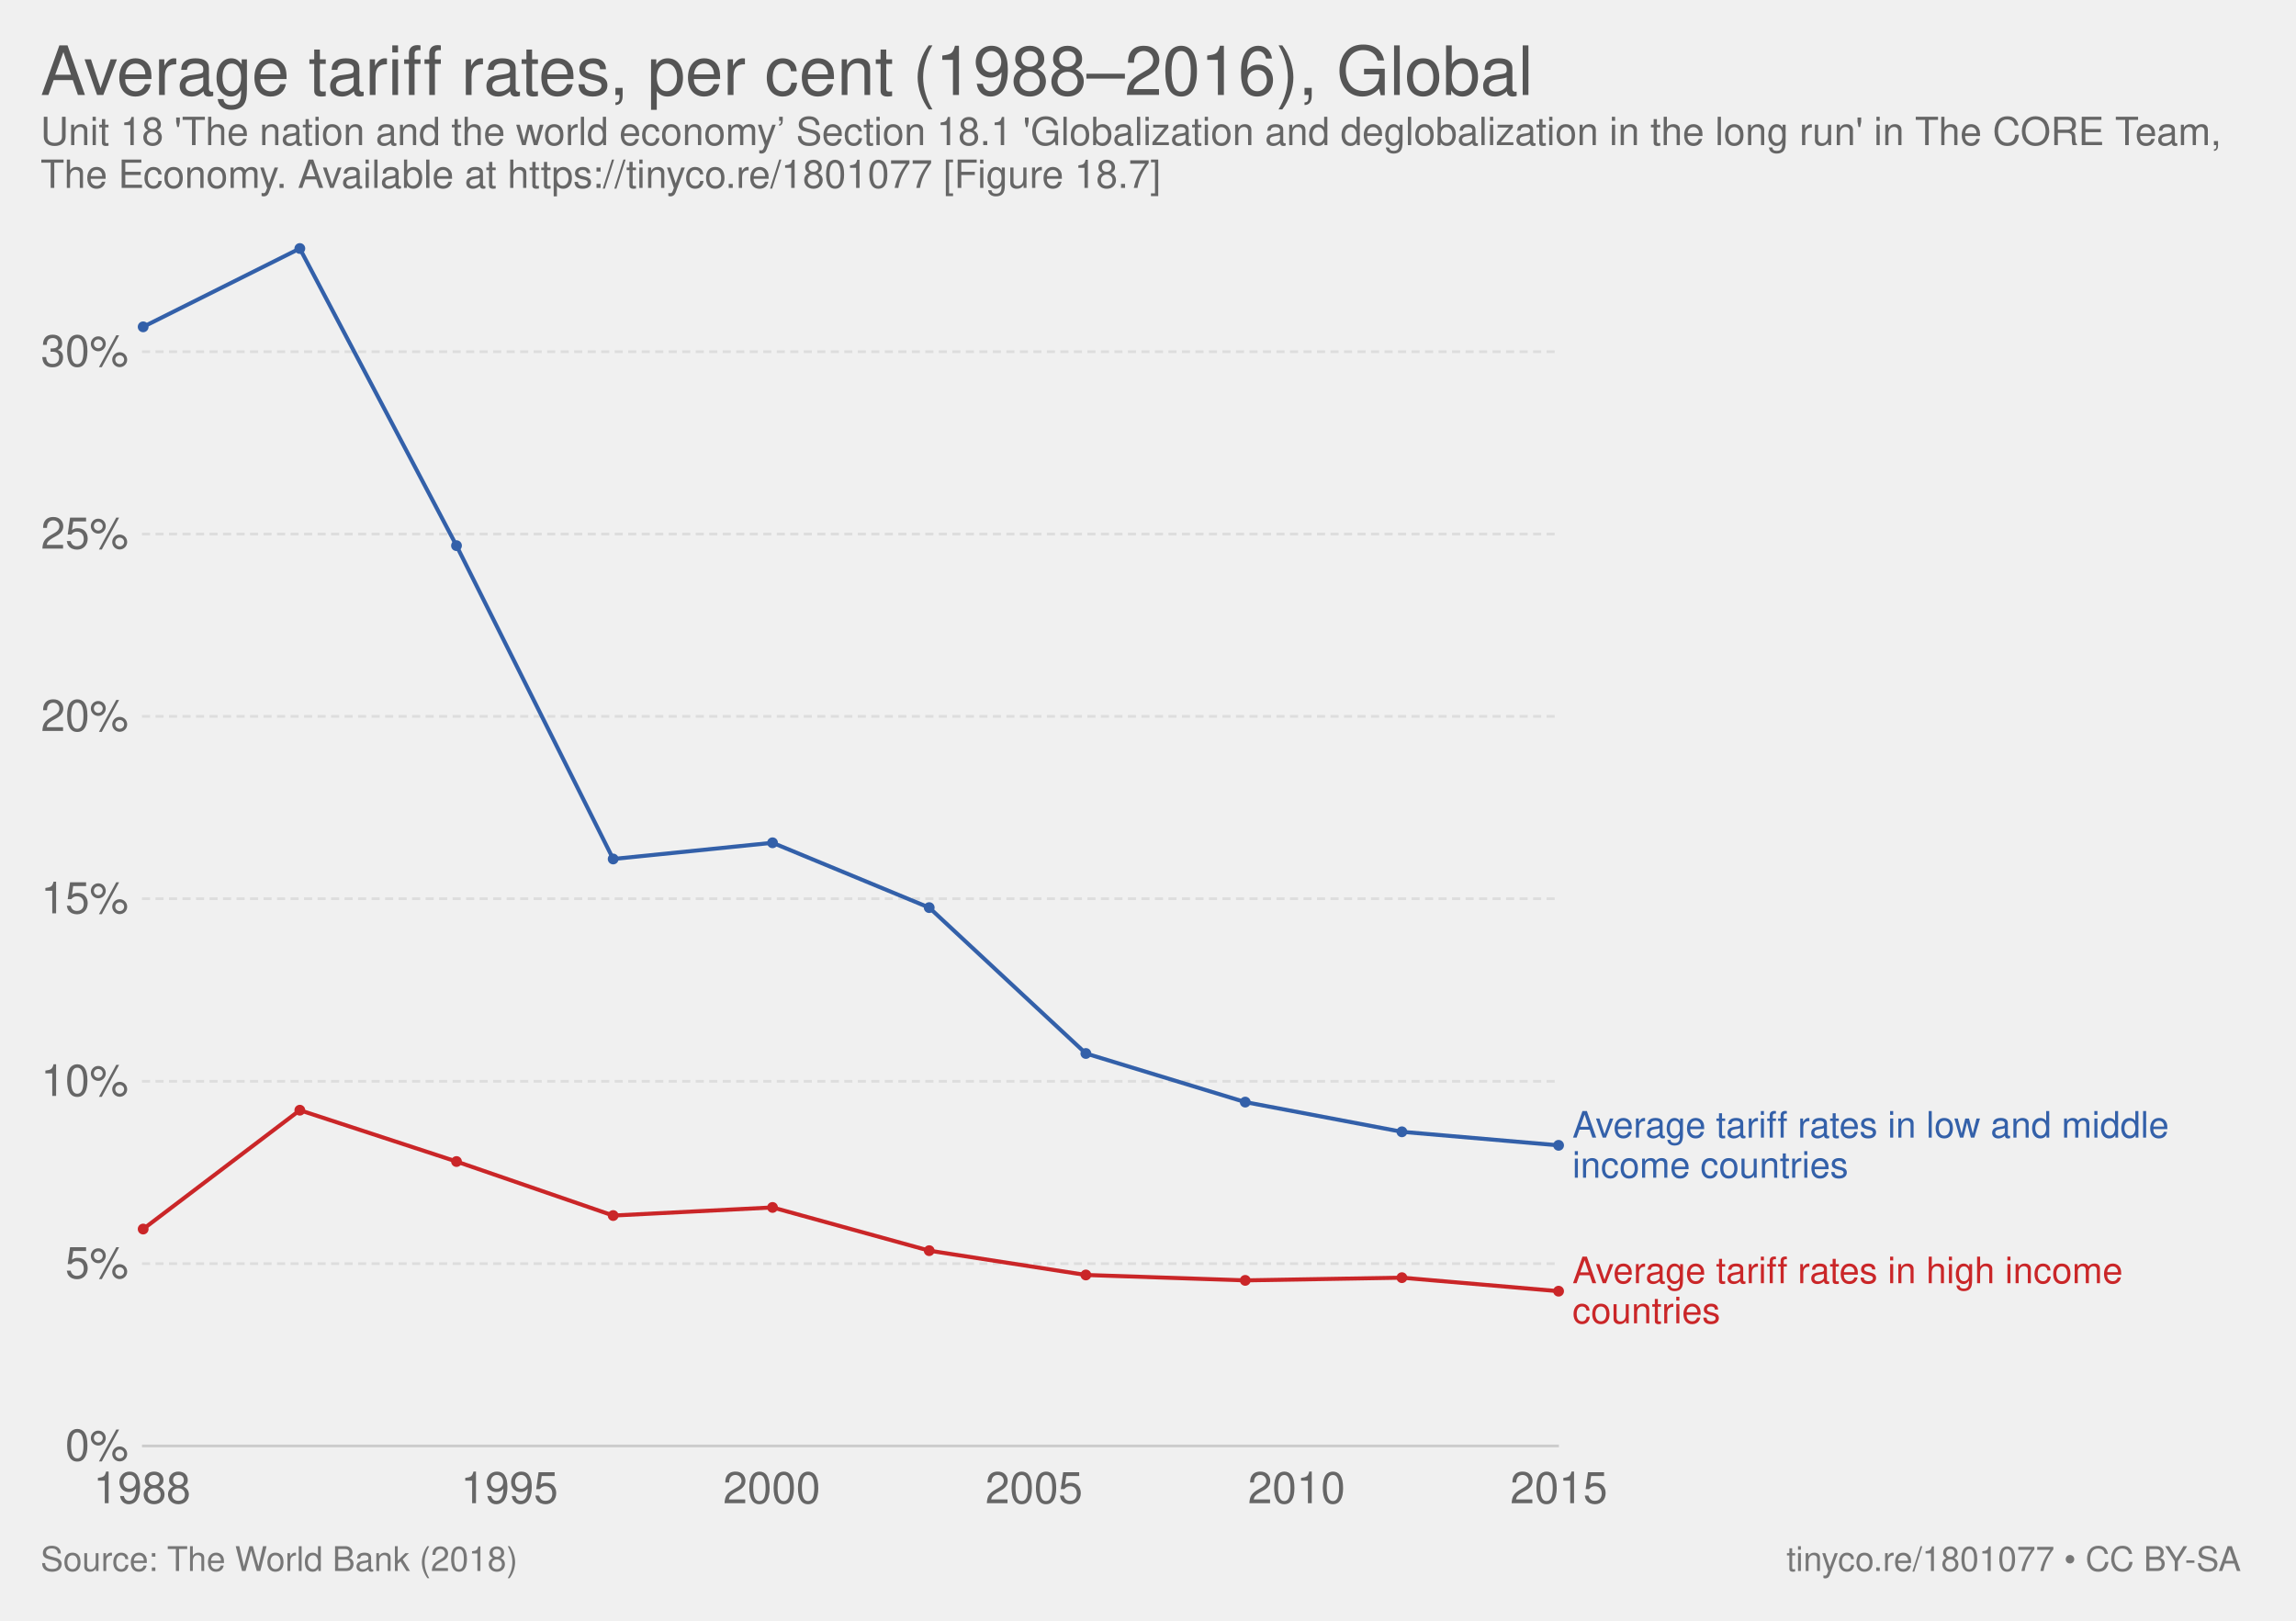
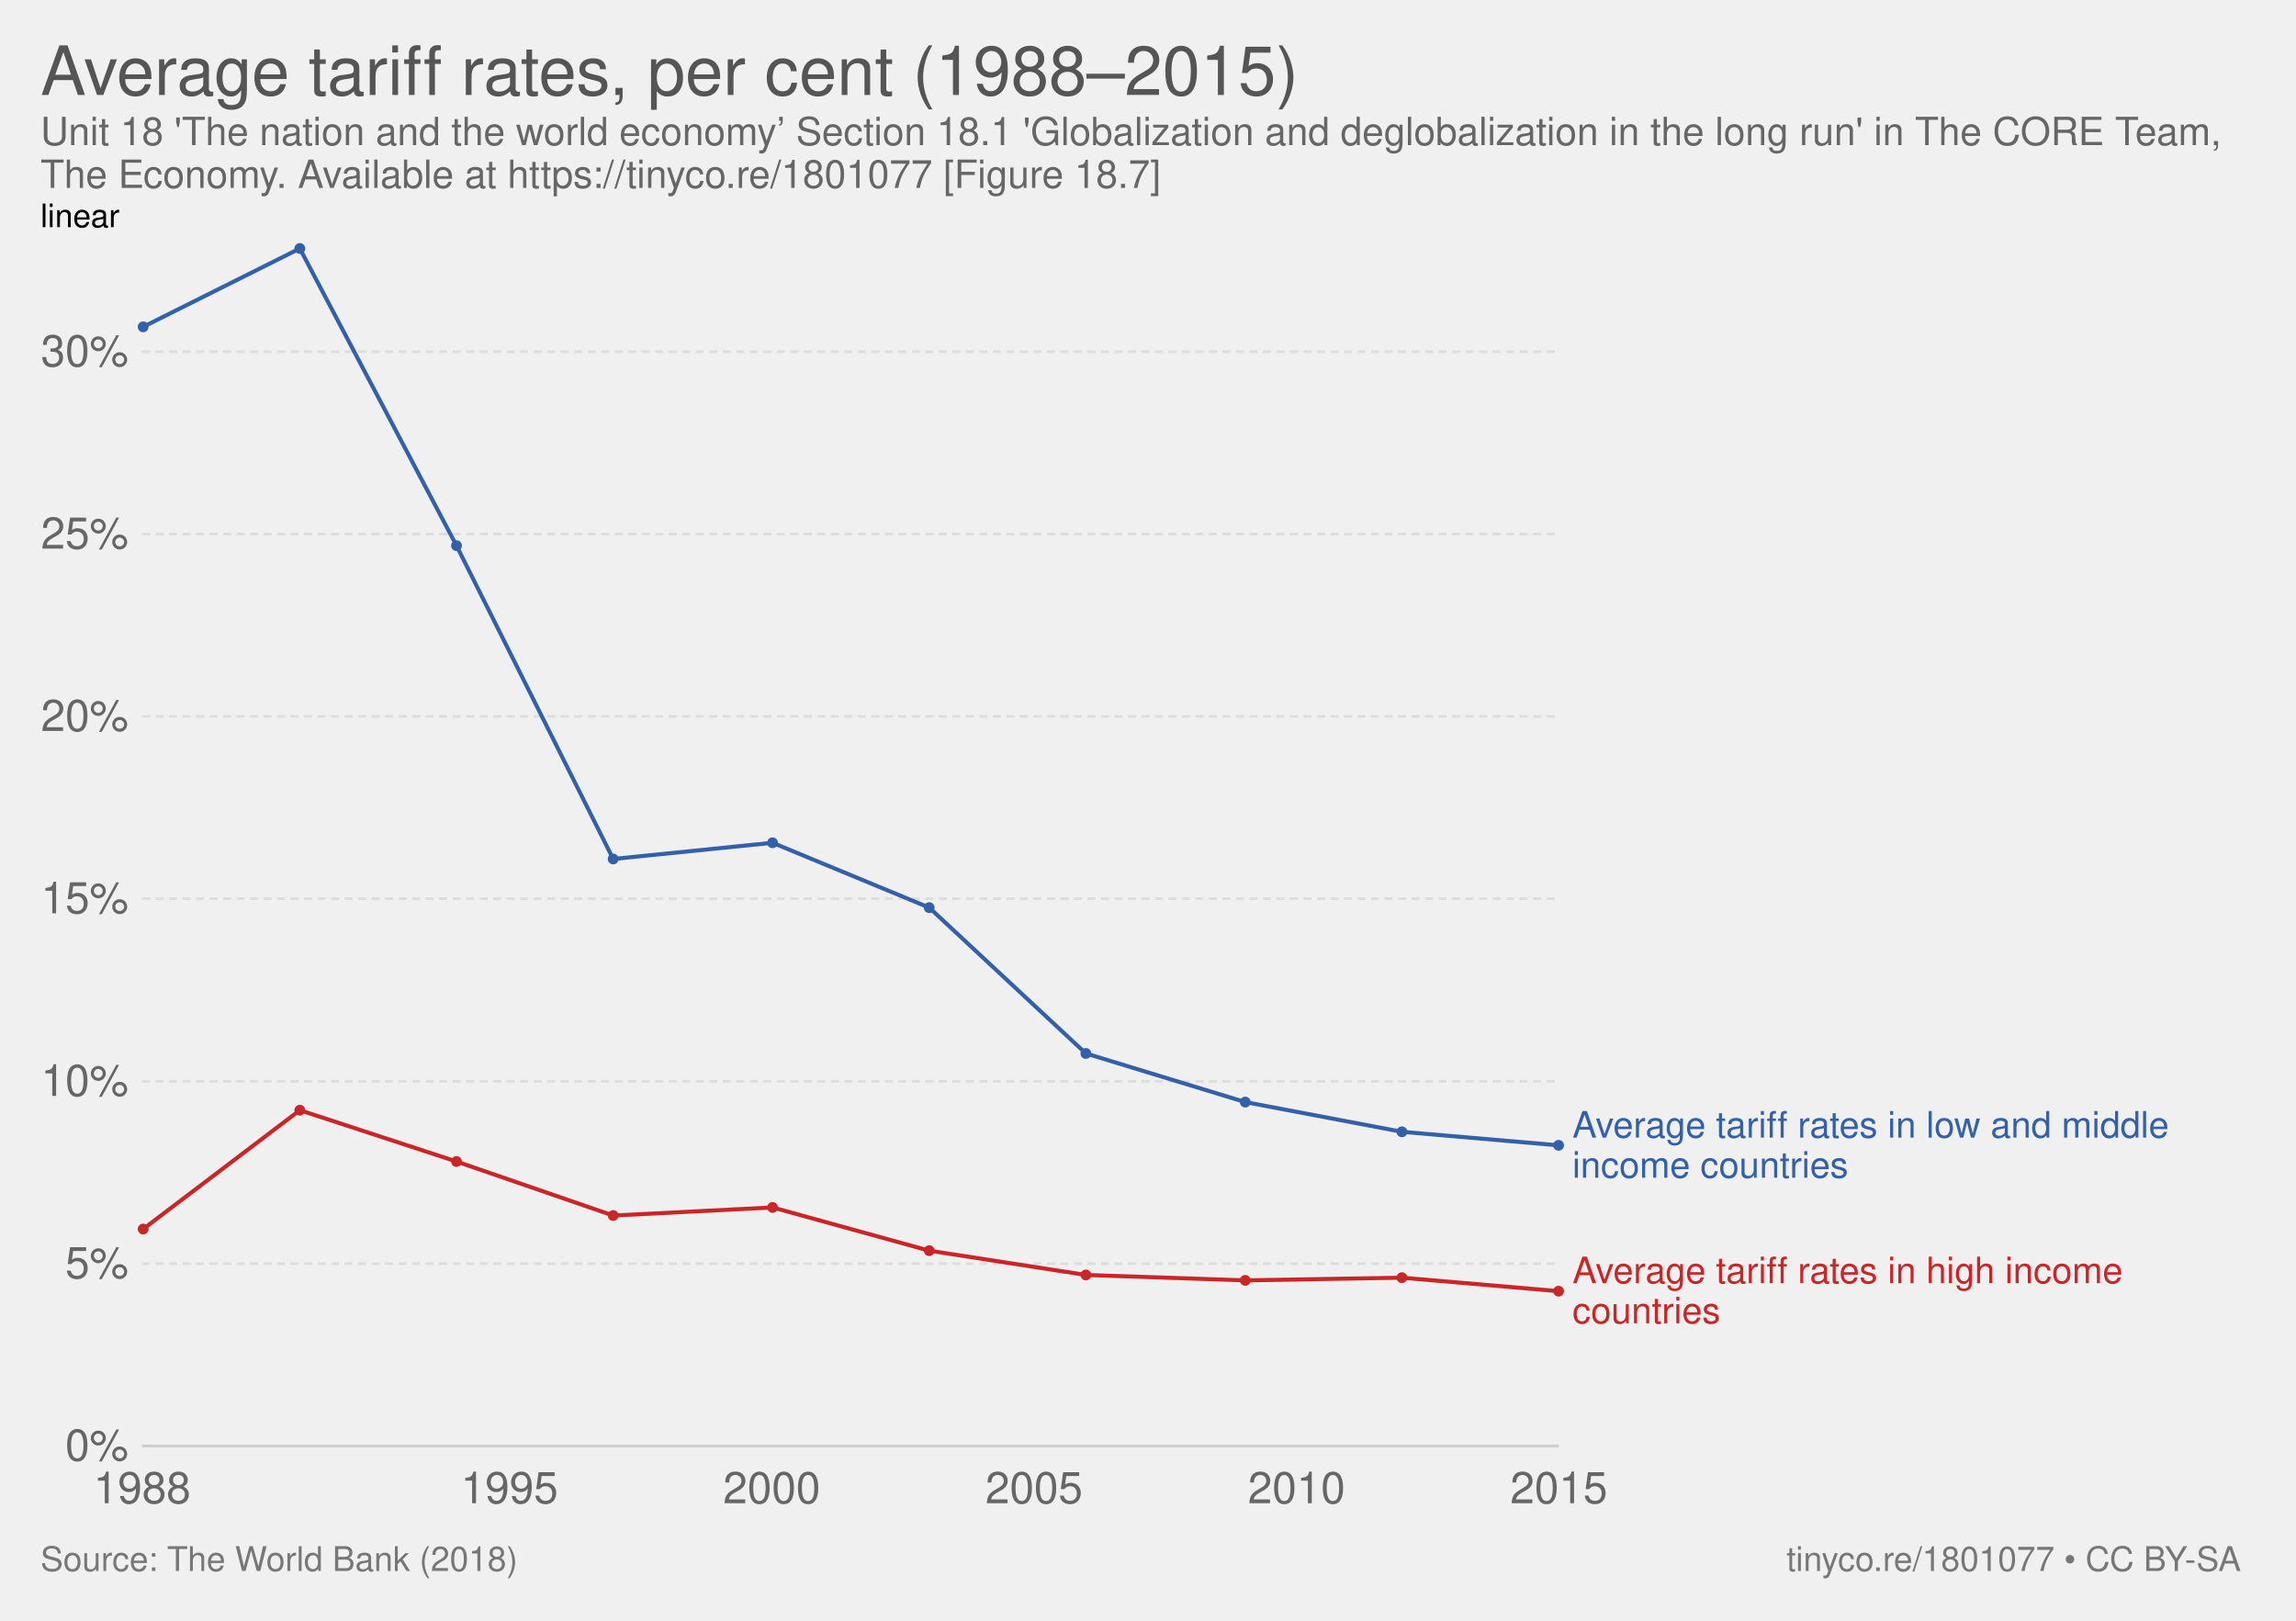
<svg xmlns="http://www.w3.org/2000/svg" version="1.1" style="font-family:'Helvetica Neue', Helvetica, Arial, sans-serif;font-size:18px;background-color:white;text-rendering:optimizeLegibility;-webkit-font-smoothing:antialiased" width="850" height="600">
  <g class="ChartTab">
    <g class="HeaderView">
      <a href="https://ourworldindata.org/grapher/average-tariff-rates-per-cent-19882016" target="_blank">
        <text font-size="25.20" x="15.0" y="35.2" fill="#555">
-           <tspan x="15" y="35.16">Average tariff rates, per cent (1988–2016), Global</tspan>
+           <tspan x="15" y="35.16">Average tariff rates, per cent (1988–2015)</tspan>
        </text>
      </a>
      <text font-size="14.40" x="15.0" y="53.7" fill="#666">
        <tspan x="15" y="53.72">Unit 18 'The nation and the world economy’ Section 18.1 'Globalization and deglobalization in the long run' in The CORE Team,</tspan>
        <tspan x="15" y="69.56">The Economy. Available at https://tinyco.re/1801077 [Figure 18.7]</tspan>
      </text>
    </g>
    <g class="LineChart">
      <defs>
        <clipPath id="boundsClip-1">
          <rect x="42.562" y="0" width="830" height="928.8" />
        </clipPath>
      </defs>
      <g class="AxisBoxView">
        <g class="HorizontalAxis">
          <text x="52.6" y="556.5" fill="#666" text-anchor="middle" font-size="16.2">1988</text>
          <text x="188.6" y="556.5" fill="#666" text-anchor="middle" font-size="16.2">1995</text>
          <text x="285.7" y="556.5" fill="#666" text-anchor="middle" font-size="16.2">2000</text>
          <text x="382.8" y="556.5" fill="#666" text-anchor="middle" font-size="16.2">2005</text>
          <text x="480" y="556.5" fill="#666" text-anchor="middle" font-size="16.2">2010</text>
          <text x="577.1" y="556.5" fill="#666" text-anchor="middle" font-size="16.2">2015</text>
        </g>
        <g class="VerticalAxis">
          <text x="47.56" y="535.3" fill="#666" dominant-baseline="middle" text-anchor="end" font-size="16.2">0%</text>
          <text x="47.56" y="467.8" fill="#666" dominant-baseline="middle" text-anchor="end" font-size="16.2">5%</text>
          <text x="47.56" y="400.3" fill="#666" dominant-baseline="middle" text-anchor="end" font-size="16.2">10%</text>
          <text x="47.56" y="332.7" fill="#666" dominant-baseline="middle" text-anchor="end" font-size="16.2">15%</text>
          <text x="47.56" y="265.2" fill="#666" dominant-baseline="middle" text-anchor="end" font-size="16.2">20%</text>
          <text x="47.56" y="197.7" fill="#666" dominant-baseline="middle" text-anchor="end" font-size="16.2">25%</text>
          <text x="47.56" y="130.2" fill="#666" dominant-baseline="middle" text-anchor="end" font-size="16.2">30%</text>
+           <text x="15" y="84.1" style="font-size:12px;text-transform:uppercase;cursor:pointer" class="clickable">linear</text>
        </g>
        <g class="AxisGridLines">
          <line x1="52.56" y1="535.3" x2="577.12" y2="535.3" stroke="#ccc" />
          <line x1="52.56" y1="467.8" x2="577.12" y2="467.8" stroke="#ddd" stroke-dasharray="3,2" />
          <line x1="52.56" y1="400.3" x2="577.12" y2="400.3" stroke="#ddd" stroke-dasharray="3,2" />
          <line x1="52.56" y1="332.7" x2="577.12" y2="332.7" stroke="#ddd" stroke-dasharray="3,2" />
          <line x1="52.56" y1="265.2" x2="577.12" y2="265.2" stroke="#ddd" stroke-dasharray="3,2" />
          <line x1="52.56" y1="197.7" x2="577.12" y2="197.7" stroke="#ddd" stroke-dasharray="3,2" />
          <line x1="52.56" y1="130.2" x2="577.12" y2="130.2" stroke="#ddd" stroke-dasharray="3,2" />
        </g>
      </g>
      <g clip-path="url(#boundsClip-1)">
        <g class="HeightedLegend clickable">
          <g class="legendMark">
            <rect x="577.115" y="410.35" width="257.885" height="28.1" fill="#fff" opacity="0" />
            <text font-size="13.50" x="582.1" y="421.1" fill="#3360a9">
              <tspan x="582.115" y="421.15">Average tariff rates in low and middle</tspan>
              <tspan x="582.115" y="436">income countries</tspan>
            </text>
          </g>
          <g class="legendMark">
            <rect x="577.115" y="464.25" width="240.605" height="28.1" fill="#fff" opacity="0" />
            <text font-size="13.50" x="582.1" y="475.1" fill="#ca2628">
              <tspan x="582.115" y="475.05">Average tariff rates in high income</tspan>
              <tspan x="582.115" y="489.9">countries</tspan>
            </text>
          </g>
        </g>
        <g class="Lines">
          <rect x="53" y="92" width="525" height="443" fill="rgba(255,255,255,0)" opacity="0" />
          <g class="key-Global_0">
            <path stroke="#ca2628" stroke-linecap="round" d="M53 455L111 411L169 430L227 450L286 447L344 463L402 472L461 474L519 473L577 478" fill="none" stroke-width="1.5" />
            <g fill="#ca2628">
              <circle cx="53" cy="455" r="2" />
              <circle cx="111" cy="411" r="2" />
              <circle cx="169" cy="430" r="2" />
              <circle cx="227" cy="450" r="2" />
              <circle cx="286" cy="447" r="2" />
              <circle cx="344" cy="463" r="2" />
              <circle cx="402" cy="472" r="2" />
              <circle cx="461" cy="474" r="2" />
              <circle cx="519" cy="473" r="2" />
              <circle cx="577" cy="478" r="2" />
            </g>
          </g>
          <g class="key-Global_1">
            <path stroke="#3360a9" stroke-linecap="round" d="M53 121L111 92L169 202L227 318L286 312L344 336L402 390L461 408L519 419L577 424" fill="none" stroke-width="1.5" />
            <g fill="#3360a9">
              <circle cx="53" cy="121" r="2" />
              <circle cx="111" cy="92" r="2" />
              <circle cx="169" cy="202" r="2" />
              <circle cx="227" cy="318" r="2" />
              <circle cx="286" cy="312" r="2" />
              <circle cx="344" cy="336" r="2" />
              <circle cx="402" cy="390" r="2" />
              <circle cx="461" cy="408" r="2" />
              <circle cx="519" cy="419" r="2" />
              <circle cx="577" cy="424" r="2" />
            </g>
          </g>
        </g>
      </g>
    </g>
    <g class="SourcesFooter" style="fill:#777">
      <g class="clickable" style="fill:#777">
        <text font-size="12.60" x="15.0" y="581.6">
          <tspan x="15" y="581.58">Source: The World Bank (2018)</tspan>
        </text>
      </g>
      <text font-size="12.60" x="661.4" y="581.6">
        <tspan x="661.372" y="581.58">
          <a target="_blank" style="fill: #777;" href="https://tinyco.re/1801077">tinyco.re/1801077</a> • <a style="fill: #777;" class="cclogo" href="http://creativecommons.org/licenses/by-sa/4.0/deed.en_US" target="_blank">CC BY-SA</a>
        </tspan>
      </text>
    </g>
  </g>
</svg>
